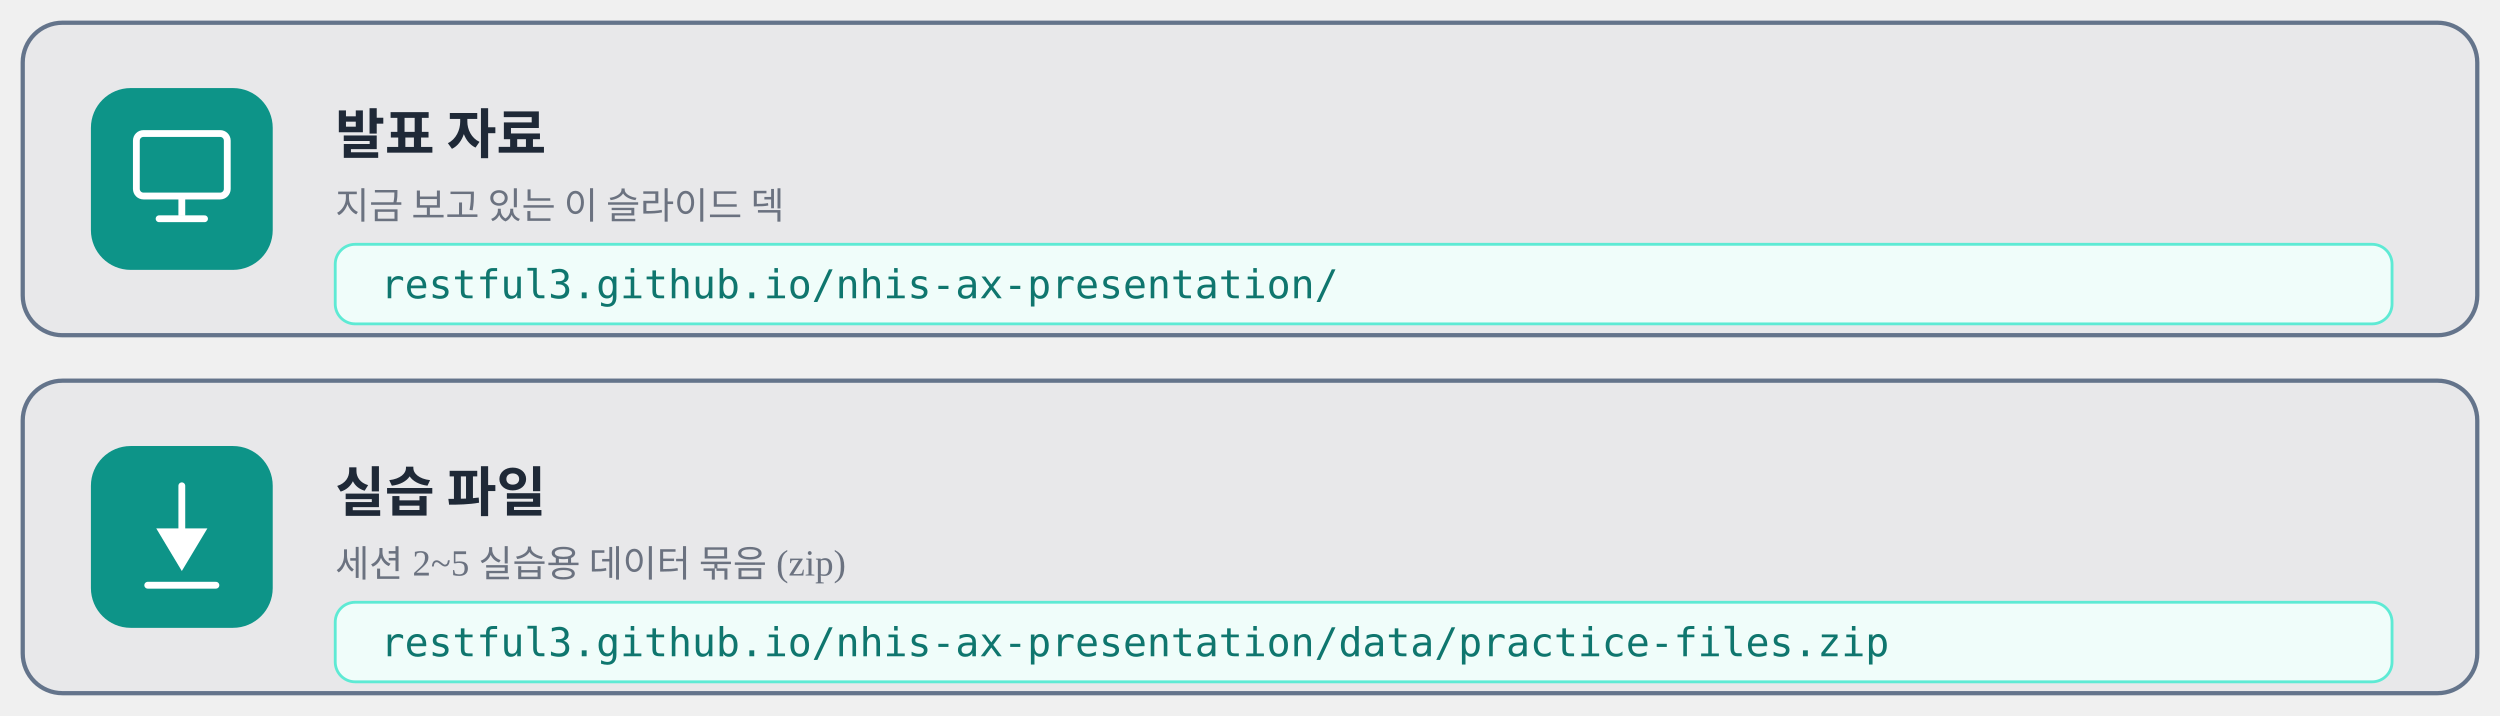
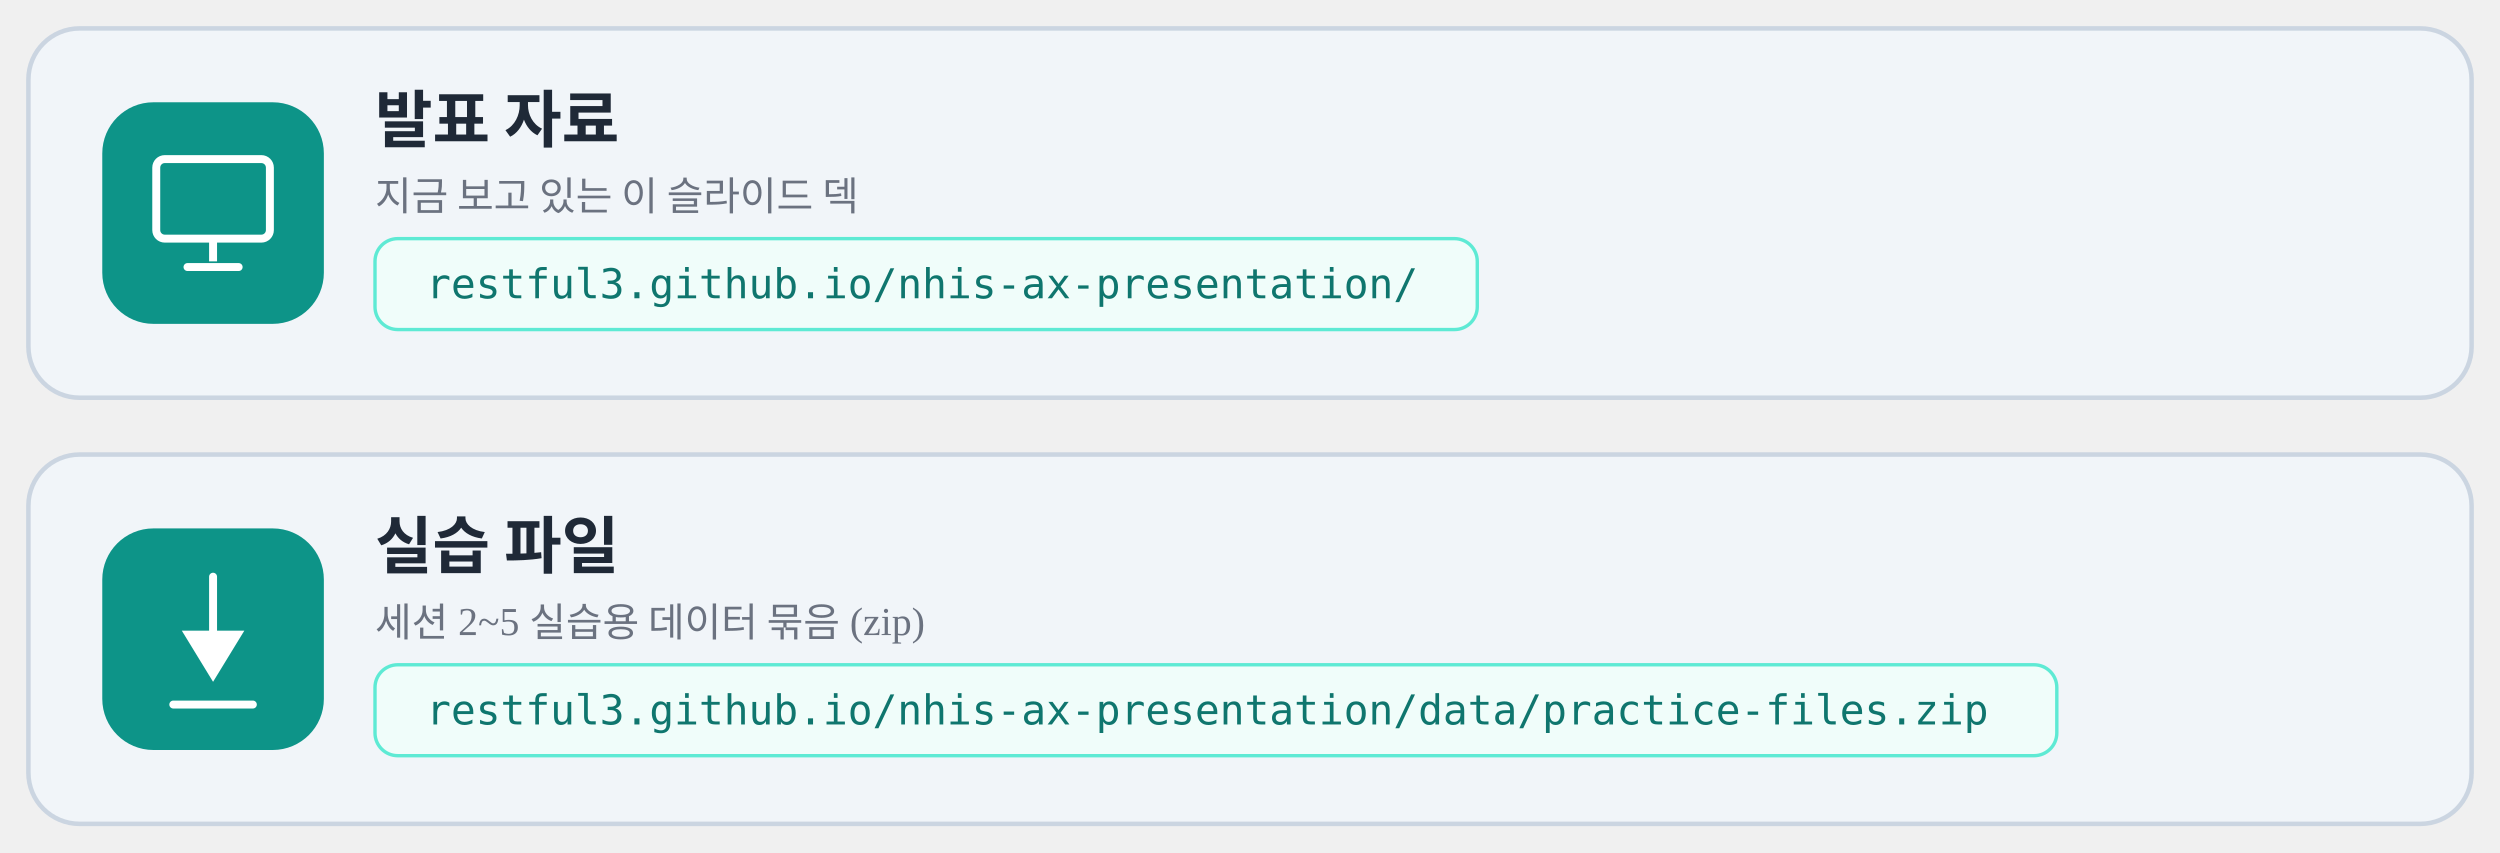
- <svg xmlns="http://www.w3.org/2000/svg" viewBox="0 0 880 252">
-   <g transform="translate(8,8)">
-     <rect x="0" y="0" width="864" height="110" rx="14" fill="#64748b" fill-opacity="0.06" stroke="#64748b" stroke-width="1.5" />
-     <rect x="24" y="23" width="64" height="64" rx="14" fill="#0d9488" />
-     <rect x="40" y="39" width="32" height="22" rx="2.5" fill="none" stroke="#ffffff" stroke-width="2.4" />
-     <line x1="56" y1="61" x2="56" y2="68" stroke="#ffffff" stroke-width="2.4" />
-     <line x1="48" y1="69" x2="64" y2="69" stroke="#ffffff" stroke-width="2.4" stroke-linecap="round" />
-     <text x="110" y="46" font-size="19" font-weight="800" fill="#1f2937">발표 자료</text>
-     <text x="110" y="69" font-size="13" fill="#6b7280">지금 보고 있는 이 슬라이드 덱</text>
-     <rect x="110" y="78" width="724" height="28" rx="7" fill="#f0fdfa" stroke="#5eead4" stroke-width="1" />
-     <text x="126" y="97" font-size="14" font-family="monospace" fill="#0f766e">restful3.github.io/nhis-ax-presentation/</text>
+ <svg xmlns="http://www.w3.org/2000/svg" viewBox="0 0 880 300">
+   <g transform="translate(0,10)">
+     <rect x="10" y="0" width="860" height="130" rx="18" fill="#f1f5f9" stroke="#cbd5e1" stroke-width="1.6" />
+     <rect x="36" y="26" width="78" height="78" rx="18" fill="#0d9488" />
+     <rect x="55" y="46" width="40" height="28" rx="3" fill="none" stroke="#ffffff" stroke-width="2.8" />
+     <line x1="75" y1="74" x2="75" y2="82" stroke="#ffffff" stroke-width="2.8" />
+     <line x1="66" y1="84" x2="84" y2="84" stroke="#ffffff" stroke-width="2.8" stroke-linecap="round" />
+     <text x="132" y="40" font-size="22" font-weight="800" fill="#1f2937">발표 자료</text>
+     <text x="132" y="64" font-size="14" fill="#6b7280">지금 보고 있는 이 슬라이드 덱</text>
+     <rect x="132" y="74" width="388" height="32" rx="8" fill="#f0fdfa" stroke="#5eead4" stroke-width="1.2" />
+     <text x="150" y="95" font-size="14.5" font-family="monospace" fill="#0f766e">restful3.github.io/nhis-ax-presentation/</text>
  </g>
-   <g transform="translate(8,134)">
-     <rect x="0" y="0" width="864" height="110" rx="14" fill="#64748b" fill-opacity="0.06" stroke="#64748b" stroke-width="1.5" />
-     <rect x="24" y="23" width="64" height="64" rx="14" fill="#0d9488" />
-     <line x1="56" y1="37" x2="56" y2="57" stroke="#ffffff" stroke-width="2.4" stroke-linecap="round" />
-     <polygon points="47,52 65,52 56,67" fill="#ffffff" />
-     <line x1="44" y1="72" x2="68" y2="72" stroke="#ffffff" stroke-width="2.4" stroke-linecap="round" />
-     <text x="110" y="46" font-size="19" font-weight="800" fill="#1f2937">실습 파일</text>
-     <text x="110" y="69" font-size="13" fill="#6b7280">세션 2~5 실습용 데이터 묶음 (zip)</text>
-     <rect x="110" y="78" width="724" height="28" rx="7" fill="#f0fdfa" stroke="#5eead4" stroke-width="1" />
-     <text x="126" y="97" font-size="14" font-family="monospace" fill="#0f766e">restful3.github.io/nhis-ax-presentation/data/practice-files.zip</text>
+   <g transform="translate(0,160)">
+     <rect x="10" y="0" width="860" height="130" rx="18" fill="#f1f5f9" stroke="#cbd5e1" stroke-width="1.6" />
+     <rect x="36" y="26" width="78" height="78" rx="18" fill="#0d9488" />
+     <line x1="75" y1="43" x2="75" y2="67" stroke="#ffffff" stroke-width="2.8" stroke-linecap="round" />
+     <polygon points="64,62 86,62 75,80" fill="#ffffff" />
+     <line x1="61" y1="88" x2="89" y2="88" stroke="#ffffff" stroke-width="2.8" stroke-linecap="round" />
+     <text x="132" y="40" font-size="22" font-weight="800" fill="#1f2937">실습 파일</text>
+     <text x="132" y="64" font-size="14" fill="#6b7280">세션 2~5 실습용 데이터 묶음 (zip)</text>
+     <rect x="132" y="74" width="592" height="32" rx="8" fill="#f0fdfa" stroke="#5eead4" stroke-width="1.2" />
+     <text x="150" y="95" font-size="14.5" font-family="monospace" fill="#0f766e">restful3.github.io/nhis-ax-presentation/data/practice-files.zip</text>
  </g>
</svg>
